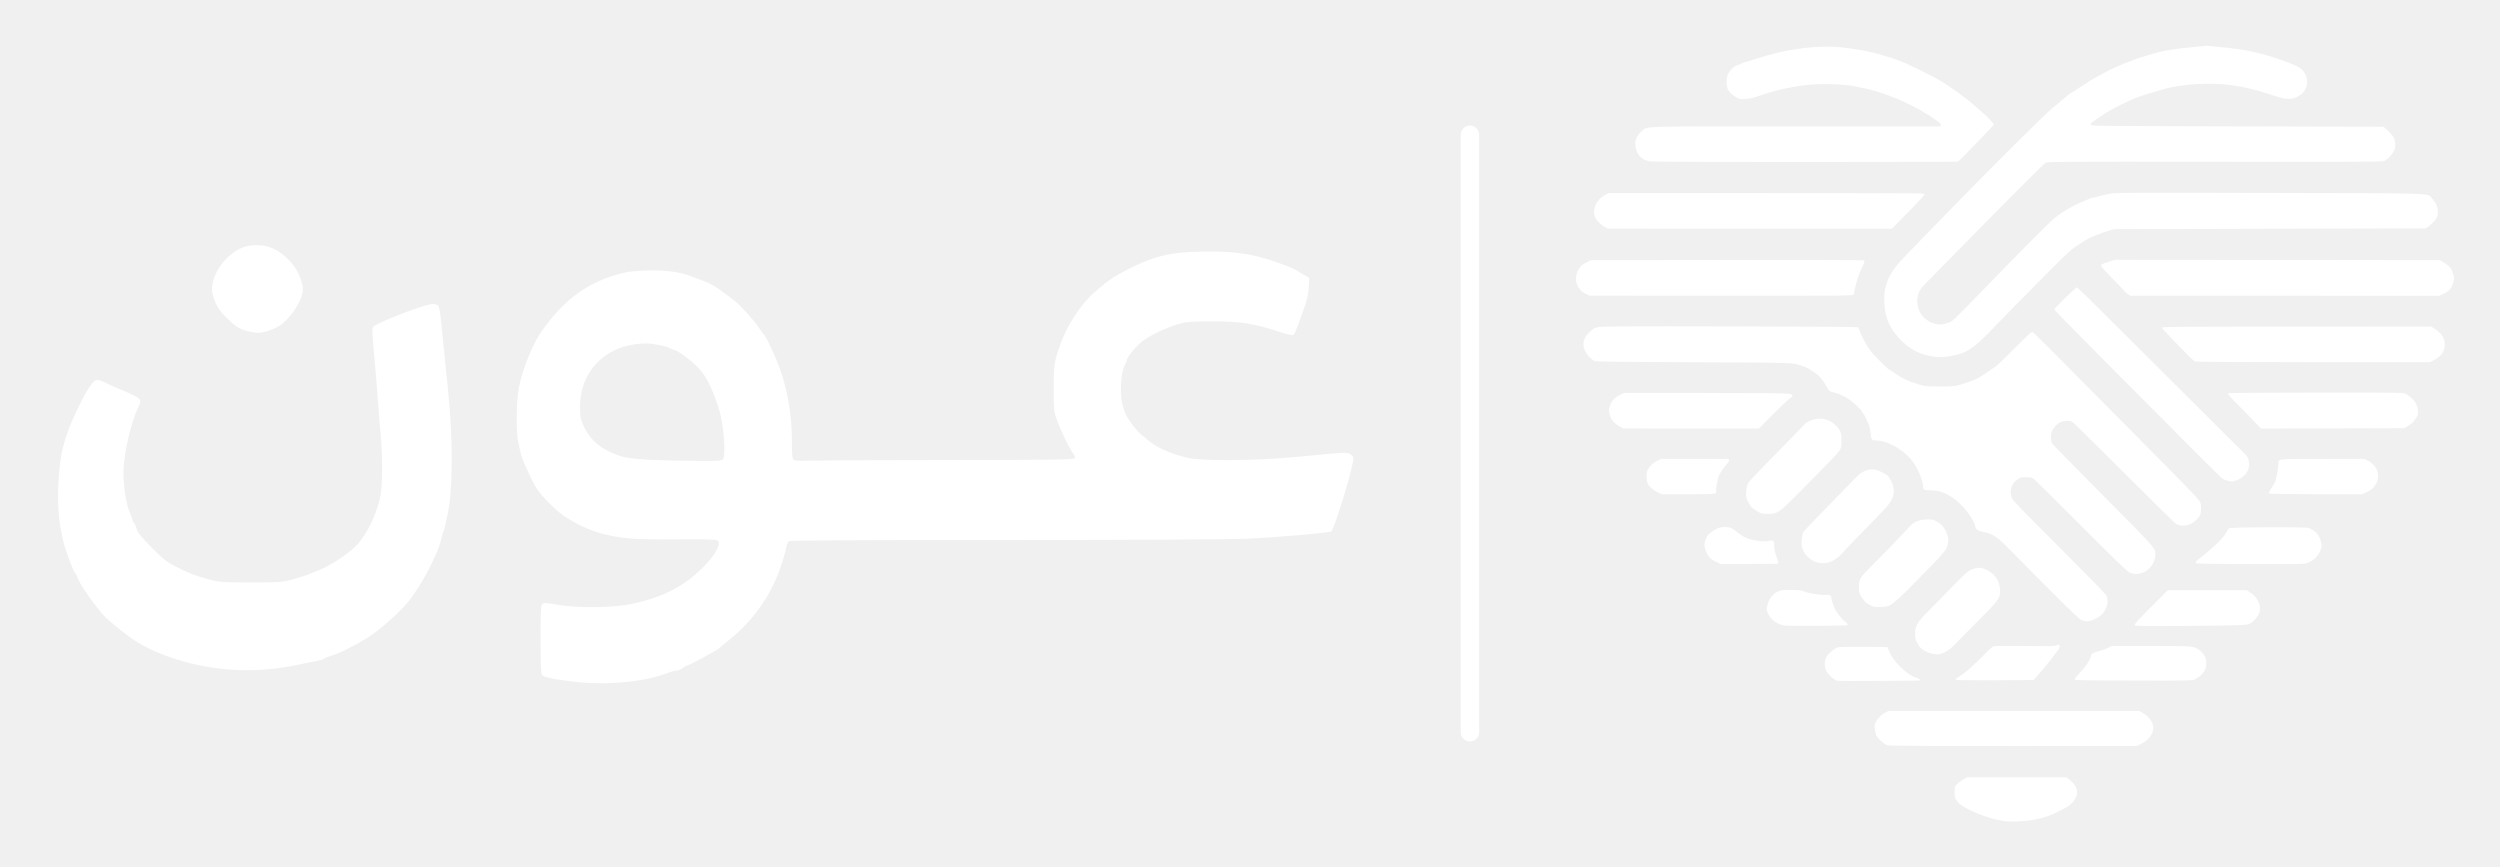
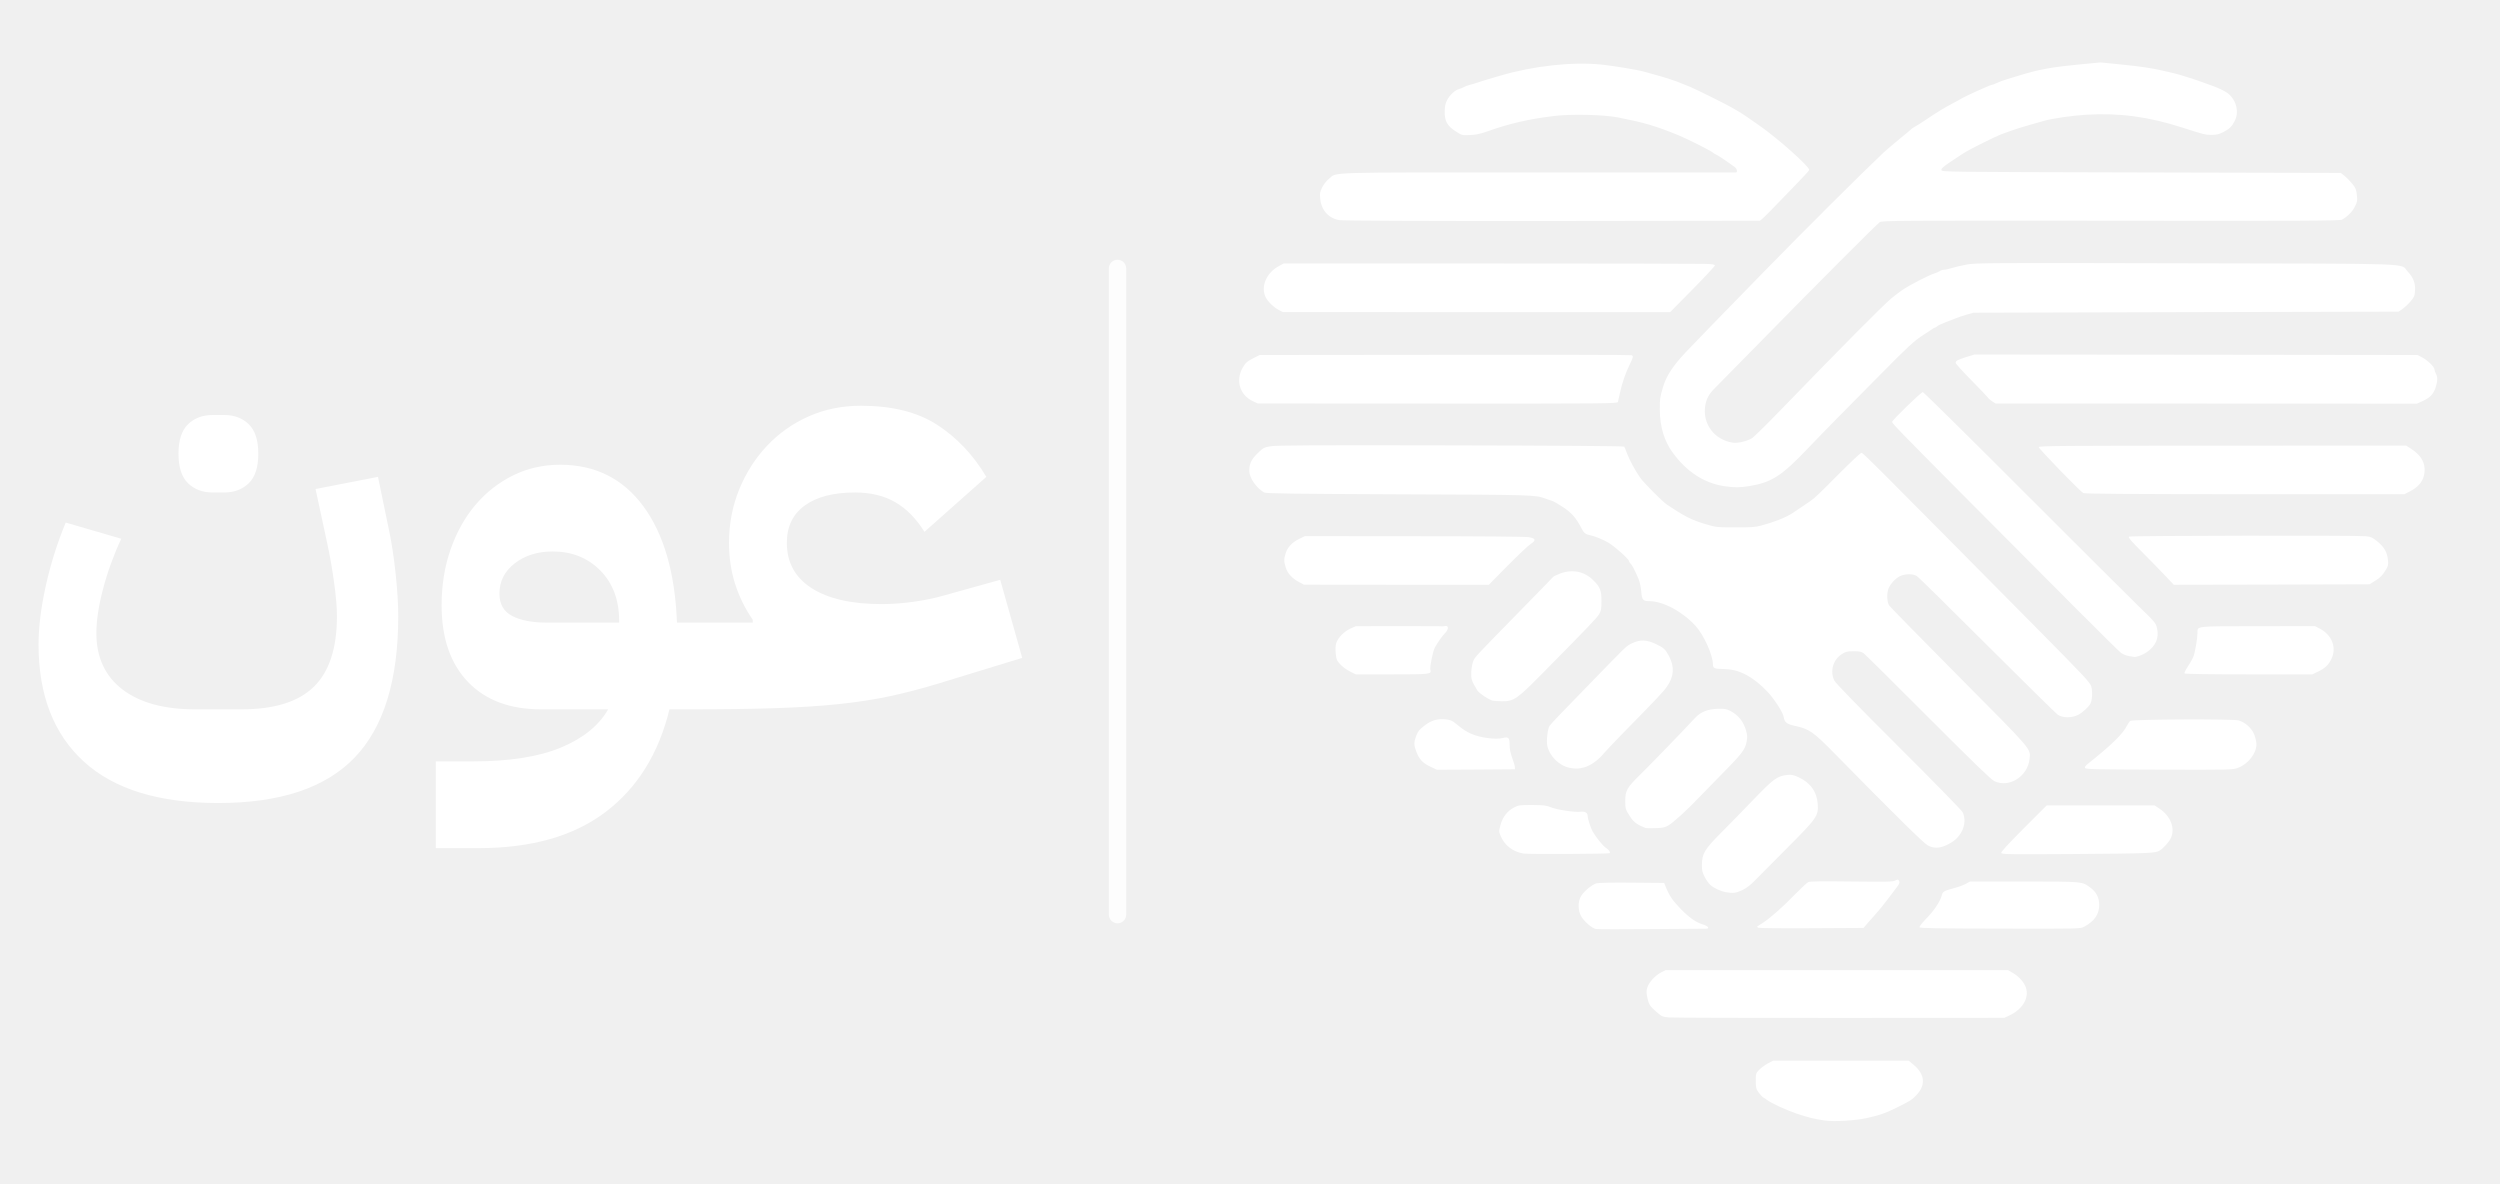
- <svg xmlns="http://www.w3.org/2000/svg" viewBox="0 0 3541 1228" width="3541" height="1228">
-   <g transform="translate(40.0,300.8) scale(1.7445)">
-     <path d="M442.5,381.0C427.2,379.2 419.5,377.6 417.2,375.8C416.3,375.0 416.0,368.0 416.0,347.0C416.0,323.2 416.2,319.1 417.5,318.0C418.8,316.9 421.0,317.0 429.8,318.6C446.5,321.5 475.6,321.1 491.0,317.7C516.2,312.1 532.5,303.6 548.0,288.1C558.4,277.7 563.2,268.3 559.3,266.2C558.2,265.6 547.0,265.3 530.0,265.5C514.9,265.7 496.9,265.4 490.0,264.9C468.4,263.2 451.8,257.7 435.0,246.5C428.1,241.9 415.3,228.8 412.0,223.0C407.2,214.3 400.9,200.4 400.1,196.7C399.6,194.4 398.6,189.8 397.8,186.5C396.0,178.1 396.3,151.4 398.4,141.9C402.1,125.2 409.5,107.0 416.9,96.5C433.9,72.3 451.8,58.5 476.0,51.1C484.7,48.4 488.7,47.8 499.5,47.3C515.3,46.6 528.3,48.1 537.6,51.6C550.3,56.4 551.5,56.9 555.0,58.7C558.3,60.4 562.6,63.5 572.8,71.2C578.0,75.2 589.4,87.7 593.5,94.0C595.1,96.5 596.9,99.0 597.5,99.5C599.1,100.9 606.7,117.0 609.9,125.9C616.3,143.4 620.0,164.8 620.0,184.3C620.0,196.2 620.3,200.0 621.4,200.9C622.3,201.6 625.8,201.9 631.6,201.6C636.5,201.4 687.4,201.1 744.8,201.1C837.6,201.0 849.1,200.8 849.7,199.5C850.0,198.6 849.6,197.2 848.7,196.2C846.2,193.4 838.6,177.9 835.5,169.4C832.7,161.8 832.6,160.8 832.6,143.0C832.6,124.0 832.9,121.8 837.7,108.0C843.3,91.8 854.7,74.4 865.9,64.7C877.9,54.5 880.5,52.7 891.2,47.1C910.8,36.8 924.6,32.9 945.0,32.1C975.7,30.8 993.7,33.1 1016.2,41.4C1026.4,45.1 1027.5,45.6 1035.3,50.4L1040.1,53.3L1039.7,60.9C1039.4,66.6 1038.2,71.5 1034.8,81.0C1028.7,97.9 1028.2,99.0 1026.7,99.6C1025.9,99.9 1020.6,98.6 1014.9,96.7C995.3,90.2 984.0,88.5 961.5,88.5C943.5,88.5 940.7,88.7 933.5,90.8C924.0,93.6 911.2,99.7 905.0,104.3C900.3,107.8 892.1,117.6 892.0,119.7C892.0,120.4 891.1,122.6 890.0,124.7C887.3,129.9 886.3,145.7 888.0,154.2C888.7,157.7 890.3,162.5 891.6,165.0C894.0,169.8 901.0,178.6 904.1,180.8C905.1,181.5 907.4,183.4 909.1,184.9C915.1,190.4 926.9,195.8 940.4,199.1C952.4,202.1 994.6,201.8 1030.0,198.5C1072.1,194.5 1070.7,194.6 1073.6,196.5C1076.0,198.0 1076.2,198.6 1075.6,202.3C1073.7,214.1 1060.1,257.7 1058.0,259.0C1055.9,260.3 1013.3,263.9 988.5,265.0C973.2,265.6 896.4,266.0 791.1,266.0C672.5,266.0 618.3,266.3 617.5,267.0C616.8,267.6 615.9,269.7 615.5,271.8C614.7,276.2 612.6,283.3 609.8,291.0C602.1,312.2 587.6,332.3 569.7,346.6C565.7,349.8 562.0,352.9 561.5,353.6C560.2,355.0 536.3,368.0 534.8,368.0C534.3,368.0 532.7,368.9 531.3,370.0C529.9,371.1 527.6,372.0 526.3,372.0C525.0,372.0 521.8,372.9 519.2,373.9C501.0,381.3 469.2,384.2 442.5,381.0Z M160.0,370.9C132.6,368.3 105.6,359.8 86.5,347.7C81.8,344.7 66.3,332.4 63.0,329.1C55.0,321.0 40.0,299.4 40.0,296.2C40.0,295.7 39.2,294.2 38.1,292.9C36.0,290.1 30.4,275.1 28.3,266.5C25.0,252.5 23.9,240.6 24.3,224.5C25.1,197.7 28.8,182.6 40.6,158.5C48.4,142.5 52.9,136.0 56.1,136.0C57.2,136.0 59.8,136.9 61.8,137.9C63.8,139.0 68.0,140.8 71.0,142.1C74.0,143.3 79.8,145.8 83.8,147.7C91.5,151.3 92.2,152.4 89.6,157.7C84.0,169.0 78.6,190.9 77.4,207.7C76.6,217.0 79.2,236.4 82.0,242.5C83.0,244.7 84.2,247.8 84.5,249.3C84.9,250.8 85.6,252.3 86.1,252.6C86.6,252.8 87.4,254.9 88.0,257.0C88.8,260.0 91.7,263.6 100.3,272.2C109.8,281.8 112.8,284.1 120.0,287.7C131.3,293.3 134.7,294.7 146.0,297.8C155.1,300.3 156.7,300.4 180.5,300.5C203.7,300.5 206.1,300.3 214.0,298.2C218.7,296.9 224.1,295.2 226.0,294.5C227.9,293.7 232.6,291.9 236.3,290.4C245.7,286.8 262.2,275.6 267.8,269.0C275.7,259.8 282.1,246.4 285.6,232.0C287.7,223.5 287.9,198.6 286.1,179.9C285.5,174.2 284.6,162.5 284.0,154.0C283.4,145.5 282.3,131.5 281.5,123.0C279.1,96.7 279.0,94.4 280.3,92.7C281.8,90.8 302.1,82.3 316.5,77.5C325.1,74.6 328.1,74.0 330.5,74.7C334.1,75.7 333.9,74.4 337.4,110.5C338.8,124.8 340.4,140.8 341.0,146.1C344.9,184.6 344.8,225.0 340.6,244.8C339.2,251.5 337.7,257.8 337.2,258.8C336.7,259.7 336.0,262.1 335.6,264.0C333.2,276.8 319.0,303.6 307.4,317.5C300.3,325.9 283.3,340.7 275.0,345.7C263.3,352.7 251.6,358.5 245.9,360.0C243.5,360.7 240.9,361.7 240.2,362.3C239.5,362.9 237.0,363.7 234.7,364.1C232.4,364.5 226.2,365.8 221.0,366.9C199.9,371.5 180.0,372.8 160.0,370.9Z M564.1,200.4C566.5,197.5 564.8,173.0 561.3,161.5C556.8,146.2 551.2,134.2 545.8,128.1C540.5,122.0 529.3,113.2 525.0,111.9C523.1,111.3 521.0,110.4 520.4,109.9C519.8,109.4 515.6,108.3 511.1,107.5C504.6,106.2 501.1,106.1 494.1,106.9C466.5,110.0 448.0,130.5 448.0,158.0C448.0,165.5 448.4,167.7 450.8,173.2C456.4,185.5 465.7,193.0 481.5,198.1C489.0,200.4 506.6,201.5 545.1,201.8C560.1,202.0 563.0,201.8 564.1,200.4Z M178.0,96.4C171.2,94.6 168.4,92.8 161.0,85.6C154.8,79.6 151.9,74.7 149.8,66.7C145.9,51.8 162.8,29.4 179.7,27.0C193.9,25.1 205.0,30.1 215.4,43.1C219.4,48.2 223.0,57.4 223.0,62.7C223.0,71.7 211.0,89.0 201.8,93.3C191.4,98.2 186.9,98.8 178.0,96.4Z" fill="#FFFFFF" fill-rule="evenodd" />
+ <svg xmlns="http://www.w3.org/2000/svg" viewBox="0 0 2595 1228" width="2595" height="1228">
+   <g transform="translate(19.0,736.3) scale(0.60026)">
+     <path d="M346 162Q192 162 113.5 90.5Q35 19 35 -112Q35 -157 47.5 -213.5Q60 -270 82 -323L178 -295Q158 -252 146.5 -208.0Q135 -164 135 -132Q135 -69 180.0 -34.5Q225 0 306 0H386Q471 0 511.0 -39.0Q551 -78 551 -161Q551 -184 546.0 -220.0Q541 -256 534 -288L514 -381L622 -402L641 -310Q648 -277 652.5 -234.5Q657 -192 657 -161Q657 5 581.5 83.5Q506 162 346 162ZM336 -375Q310 -375 293.5 -391.0Q277 -407 277 -442Q277 -477 293.5 -493.0Q310 -509 336 -509H356Q382 -509 398.5 -493.0Q415 -477 415 -442Q415 -407 398.5 -391.0Q382 -375 356 -375ZM722 90H786Q881 90 938.5 66.0Q996 42 1020 0H904Q823 0 777.5 -47.5Q732 -95 732 -180Q732 -232 747.5 -276.5Q763 -321 790.5 -353.5Q818 -386 855.5 -404.5Q893 -423 937 -423Q1028 -423 1081.0 -351.0Q1134 -279 1139 -150H1190V-30L1160 0H1126Q1098 115 1015.5 177.5Q933 240 796 240H722ZM832 -200Q832 -173 854.0 -161.5Q876 -150 914 -150H1039V-153Q1039 -207 1006.5 -240.0Q974 -273 924 -273Q885 -273 858.5 -252.5Q832 -232 832 -200ZM1160 -120 1190 -150H1270V-155Q1250 -184 1239.5 -217.0Q1229 -250 1229 -288Q1229 -337 1246.5 -380.0Q1264 -423 1294.5 -455.5Q1325 -488 1366.5 -506.5Q1408 -525 1457 -525Q1538 -525 1589.0 -492.0Q1640 -459 1674 -402L1567 -307Q1545 -342 1516.0 -358.5Q1487 -375 1447 -375Q1391 -375 1360.0 -352.5Q1329 -330 1329 -288Q1329 -237 1372.0 -209.5Q1415 -182 1493 -182Q1519 -182 1548.0 -186.0Q1577 -190 1601 -197L1698 -224L1736 -89L1589 -44Q1546 -31 1506.0 -22.5Q1466 -14 1418.0 -9.0Q1370 -4 1308.0 -2.0Q1246 0 1160 0Z" fill="#FFFFFF" />
  </g>
-   <rect x="2069.0" y="177.8" width="26" height="872.5" rx="13.0" fill="#FFFFFF" />
-   <g transform="translate(2205.0,40)">
+   <rect x="1151.0" y="269.6" width="18" height="688.8" rx="9.0" fill="#FFFFFF" opacity=".85" />
+   <g transform="translate(1259.0,40)">
    <path d="M635.0,1123.1C624.2,1121.5 617.3,1119.8 605.5,1115.8C594.9,1112.2 579.0,1104.8 575.1,1101.7C574.4,1101.1 572.9,1100.1 571.8,1099.5C570.7,1099.0 568.3,1096.5 566.6,1094.2C563.8,1090.2 563.5,1089.2 563.5,1082.0C563.5,1074.3 563.6,1074.0 567.0,1070.5C568.9,1068.5 572.9,1065.6 575.9,1063.9L581.4,1061.0L651.8,1061.0L722.2,1061.0L726.8,1064.8C739.4,1075.1 740.4,1086.7 729.3,1097.7C725.0,1102.0 723.4,1103.0 709.2,1110.0C698.3,1115.4 691.8,1117.7 678.5,1120.6C666.5,1123.2 644.8,1124.5 635.0,1123.1Z M473.4,1016.1C466.8,1015.5 466.0,1015.2 460.8,1010.7C453.7,1004.6 452.4,1002.7 450.9,995.2C449.8,990.2 449.9,988.4 451.0,984.8C452.9,979.3 459.1,972.5 465.2,969.4L469.9,967.0L647.6,967.0L825.3,967.0L830.5,970.0C836.4,973.4 842.1,979.7 843.8,984.9C847.6,995.8 840.5,1007.7 826.3,1014.3L821.5,1016.5L651.0,1016.6C557.2,1016.7 477.3,1016.4 473.4,1016.1Z M397.6,924.3C393.7,923.7 385.4,916.6 382.3,911.2C378.8,905.2 378.7,896.0 382.1,890.2C385.1,885.2 393.4,878.3 398.0,876.9C400.2,876.3 414.2,876.0 434.9,876.2L468.4,876.5L470.4,881.5C473.8,889.7 477.4,895.0 485.2,903.1C494.1,912.3 501.5,917.5 508.6,919.6C514.1,921.2 516.1,924.0 511.8,924.0C510.5,924.0 485.0,924.2 455.0,924.4C425.0,924.7 399.2,924.6 397.6,924.3Z M565.9,923.0C565.2,922.5 564.8,921.9 565.0,921.7C565.3,921.5 568.1,919.7 571.3,917.6C578.8,912.7 591.8,901.2 605.0,887.6C610.8,881.7 616.6,876.3 618.0,875.6C619.9,874.8 631.4,874.6 663.0,875.0C699.6,875.4 705.9,875.3 708.3,874.0C710.7,872.7 711.1,872.7 712.0,874.0C713.2,875.8 712.7,877.3 709.9,880.9C708.8,882.3 704.5,888.0 700.4,893.5C696.3,899.0 689.8,906.9 686.0,911.0C682.3,915.1 678.3,919.6 677.3,920.9L675.4,923.2L621.3,923.5C591.6,923.7 566.7,923.4 565.9,923.0Z M733.4,922.5C733.1,921.9 736.0,918.2 739.7,914.3C748.5,905.4 754.8,896.0 756.5,889.5C757.7,885.2 758.2,884.9 771.0,881.4C774.6,880.5 779.4,878.6 781.7,877.3L785.9,875.0L842.2,875.0C903.9,875.1 902.0,874.9 910.7,881.3C917.0,885.9 920.0,891.8 920.0,899.4C920.0,909.0 915.0,916.2 904.4,921.9C900.5,924.1 900.3,924.1 817.2,923.9C751.2,923.8 733.8,923.5 733.4,922.5Z M532.5,886.1C527.3,885.2 520.3,882.0 516.5,878.7C514.8,877.3 512.1,873.5 510.5,870.3C508.0,865.4 507.5,863.4 507.6,857.5C507.7,846.2 510.4,841.6 526.7,825.2C534.3,817.6 549.5,802.1 560.4,790.7C582.0,768.3 585.6,765.6 596.1,764.4C600.7,763.9 602.4,764.3 608.0,766.8C620.1,772.4 627.0,782.0 627.8,794.6C628.6,807.1 627.2,809.0 595.1,841.2C579.9,856.4 564.9,871.6 561.6,874.9C557.8,878.9 553.5,882.0 549.4,884.0C543.0,887.0 540.0,887.4 532.5,886.1Z M322.5,846.0C311.3,844.2 302.5,837.4 298.4,827.1C296.8,823.1 296.8,822.5 298.5,816.4C300.7,808.2 305.5,801.9 312.3,798.3C317.3,795.7 318.0,795.6 331.6,795.6C343.6,795.7 346.3,796.1 350.4,797.8C356.2,800.4 375.8,803.4 381.7,802.6C386.4,802.0 389.0,803.6 389.0,807.3C389.1,809.9 392.2,819.7 394.2,823.1C397.5,829.0 405.1,838.4 408.0,840.1C410.9,841.9 412.8,844.6 411.8,845.6C410.9,846.4 327.6,846.8 322.5,846.0Z M818.3,845.4C817.9,844.3 824.6,837.0 841.6,819.9L865.5,796.0L921.5,796.0L977.5,796.0L982.7,799.5C994.0,807.1 998.8,819.3 994.6,829.4C992.9,833.5 986.9,840.3 982.7,842.9C978.1,845.7 972.1,845.9 891.2,846.5C825.8,846.9 818.9,846.8 818.3,845.4Z M742.0,837.5C737.8,835.3 706.1,804.1 645.4,742.2C623.2,719.6 618.9,716.6 604.3,713.5C595.5,711.6 593.3,709.8 592.4,703.9C591.6,699.4 582.7,685.5 575.9,678.3C568.4,670.3 560.9,664.4 553.5,660.5C545.0,656.1 539.0,654.6 528.6,654.4C520.4,654.3 519.0,653.6 519.0,649.3C518.9,639.9 509.6,619.2 501.2,609.9C487.6,594.9 467.3,584.0 453.0,584.0C446.4,584.0 445.3,582.8 444.6,573.9C444.3,569.8 443.1,564.2 442.0,561.4C437.9,551.8 435.1,546.3 433.5,545.0C432.7,544.3 432.0,543.2 432.0,542.6C432.0,540.5 417.7,527.6 410.5,523.3C405.4,520.3 397.1,516.8 392.5,515.8C386.5,514.6 385.2,513.6 382.0,507.3C376.9,497.6 372.3,492.3 363.6,486.5C358.9,483.4 353.9,480.5 352.3,480.0C350.8,479.5 347.5,478.4 345.0,477.5C334.5,473.7 334.1,473.6 193.5,473.1C81.2,472.6 55.1,472.3 53.2,471.2C45.2,466.6 38.0,456.3 37.8,449.2C37.6,441.6 39.8,436.9 46.4,430.5C52.3,424.7 53.0,424.4 60.1,423.2C65.9,422.2 105.8,422.0 246.8,422.3C355.1,422.5 426.4,423.0 426.9,423.6C427.3,424.1 428.7,427.4 430.0,431.0C432.3,437.3 438.5,448.7 443.6,456.0C447.3,461.2 466.7,480.8 471.3,483.8C489.3,495.9 497.2,499.9 511.5,504.1C522.2,507.3 523.0,507.4 542.0,507.4C557.8,507.5 562.8,507.2 568.5,505.7C582.1,502.1 594.0,497.5 601.5,492.7C603.4,491.5 616.1,482.9 620.3,480.0C624.7,477.0 629.8,472.1 650.5,451.2C662.1,439.6 672.3,430.0 673.2,430.0C674.8,430.0 686.3,441.5 853.0,609.9C906.0,663.5 910.6,668.4 911.8,672.8C913.2,677.9 912.7,686.8 910.9,690.3C908.9,694.0 902.6,699.7 898.0,702.1C891.4,705.4 881.8,705.3 877.0,701.9C875.1,700.6 842.0,668.0 803.5,629.6C765.0,591.1 732.2,558.8 730.5,557.8C726.6,555.5 718.7,555.5 713.5,557.9C708.9,559.9 703.4,565.8 701.4,570.6C699.3,575.5 699.6,584.9 701.9,588.4C702.9,590.0 735.5,623.1 774.1,662.1C851.3,739.8 848.8,736.9 847.7,747.6C845.9,765.9 826.5,778.2 811.1,770.8C807.7,769.2 790.0,752.0 742.6,704.6C707.4,669.3 677.3,639.5 675.6,638.2C673.1,636.4 671.3,636.0 665.0,636.0C658.3,636.0 656.8,636.4 652.9,638.9C643.7,644.7 640.3,656.8 645.0,666.4C646.3,669.1 668.7,692.1 711.6,734.9C747.1,770.3 777.0,800.9 778.1,802.9C781.2,808.6 780.7,817.0 777.0,823.6C773.3,830.0 769.4,833.4 761.5,837.2C754.0,840.7 748.2,840.8 742.0,837.5Z M449.0,819.4C441.4,816.6 436.8,813.4 433.7,808.6C428.3,800.5 428.0,799.6 428.0,791.4C428.0,780.6 429.8,777.5 443.8,763.8C454.4,753.4 488.6,718.1 500.2,705.5C506.3,698.9 513.5,696.0 524.5,695.7C531.2,695.6 533.2,695.9 537.0,697.9C545.3,702.2 550.7,708.8 553.4,718.3C554.8,723.2 554.9,725.1 554.0,729.8C552.2,738.7 549.6,742.0 523.5,768.4C516.4,775.6 507.1,785.1 503.0,789.4C492.0,801.0 477.6,814.0 472.8,816.8C469.2,818.9 466.9,819.4 459.5,819.6C454.6,819.8 449.8,819.7 449.0,819.4Z M225.5,755.7C217.6,751.9 214.2,748.2 211.0,739.9C208.5,733.1 208.5,730.5 211.1,723.6C212.8,719.2 214.4,717.2 219.2,713.5C226.4,707.8 232.9,705.8 241.5,706.7C246.6,707.2 248.3,707.9 252.5,711.4C259.7,717.3 262.9,719.4 268.4,721.8C277.1,725.7 293.5,727.9 300.6,726.1C306.9,724.5 308.0,725.6 308.0,733.4C308.0,737.5 308.9,741.8 310.6,746.5C312.1,750.4 313.3,754.6 313.4,756.0L313.5,758.5L273.0,758.8L232.5,759.0L225.5,755.7Z M905.2,757.1C904.8,756.1 906.0,754.5 908.5,752.6C933.0,733.1 944.4,722.0 949.0,712.9C950.0,711.0 951.4,708.9 952.2,708.3C954.3,706.6 1059.2,706.1 1064.7,707.8C1071.8,709.9 1078.5,716.0 1081.0,722.7C1082.2,725.9 1083.2,730.3 1083.2,732.5C1083.1,742.2 1074.6,753.0 1064.1,757.0C1058.3,759.1 1057.9,759.1 982.1,758.9C914.8,758.7 905.7,758.5 905.2,757.1Z M370.3,757.0C359.4,754.8 349.6,745.1 347.1,734.2C346.0,729.2 347.4,716.6 349.4,713.5C350.1,712.4 354.7,707.4 359.6,702.3C364.5,697.3 380.4,680.9 395.0,665.8C430.5,629.3 428.8,630.8 435.1,627.7C443.4,623.7 450.3,623.9 460.0,628.6C468.1,632.4 469.7,634.0 473.5,641.2C479.3,652.2 478.6,662.2 471.4,672.5C467.5,678.1 462.5,683.5 424.5,722.2C416.2,730.7 407.7,739.7 405.5,742.3C399.7,749.2 392.3,754.5 385.8,756.4C379.7,758.1 376.8,758.2 370.3,757.0Z M290.5,687.3C286.3,686.3 276.4,679.7 274.5,676.7C268.3,666.5 267.8,664.8 268.2,657.0C268.5,652.8 269.4,647.9 270.4,645.8C272.5,641.4 272.2,641.8 316.9,596.1C336.5,576.1 352.8,559.4 353.1,558.9C353.4,558.4 356.5,556.9 360.0,555.5C372.6,550.6 385.1,552.9 394.3,561.8C401.9,569.1 403.4,572.8 403.3,584.0C403.3,592.2 403.0,594.0 400.9,597.5C398.5,601.5 389.8,610.6 343.5,657.5C315.4,686.0 312.4,688.1 299.8,687.9C295.8,687.8 291.6,687.6 290.5,687.3Z M142.3,657.0C138.9,655.3 134.4,652.0 132.2,649.6C128.6,645.7 128.1,644.5 127.5,638.5C127.0,634.1 127.2,630.4 128.0,627.6C129.6,622.2 136.2,615.4 142.9,612.4L148.3,610.0L189.9,609.9C212.8,609.9 232.3,609.9 233.2,610.0C237.1,610.2 239.6,610.2 241.5,609.8C244.9,609.3 244.6,613.5 241.1,617.0C237.9,620.3 233.1,627.1 230.3,632.3C228.3,636.2 225.0,652.3 225.7,655.0C227.0,659.9 226.4,660.0 186.0,660.0L148.3,660.0L142.3,657.0Z M1008.5,659.0C1008.2,658.5 1009.6,655.4 1011.7,652.3C1013.8,649.1 1016.4,644.7 1017.4,642.5C1019.3,638.4 1021.9,623.4 1022.0,616.9C1022.0,609.7 1018.7,610.0 1084.8,610.0L1143.9,609.9L1148.7,612.4C1161.8,619.1 1166.9,632.7 1160.7,644.6C1157.6,650.7 1154.0,653.9 1146.6,657.4L1141.1,660.0L1075.1,660.0C1034.2,660.0 1008.9,659.6 1008.5,659.0Z M950.7,641.0C948.0,640.5 944.4,639.0 942.5,637.6C939.0,634.9 880.5,576.4 780.2,475.4C712.4,407.1 705.0,399.5 705.0,397.9C705.0,396.2 735.1,367.0 736.9,367.0C737.6,367.0 783.6,412.3 839.0,467.8C894.4,523.2 948.5,577.1 959.2,587.6C978.4,606.2 978.8,606.7 980.0,612.2C982.3,622.2 978.6,630.7 969.3,637.0C965.4,639.7 958.9,642.1 956.5,641.9C956.0,641.8 953.3,641.4 950.7,641.0Z M90.0,564.5C82.4,560.6 77.4,555.2 75.6,549.1C73.6,542.4 73.6,540.7 75.5,534.3C77.4,528.1 82.4,522.7 89.9,519.2L95.5,516.5L209.0,516.6C275.4,516.6 324.8,517.0 328.0,517.6C335.1,518.8 335.7,520.9 329.9,524.6C327.6,526.0 316.8,536.2 306.0,547.1L286.4,567.0L190.4,567.0L94.5,566.9L90.0,564.5Z M988.7,557.8C983.9,552.7 973.1,541.6 964.7,533.2C952.7,521.2 949.8,517.8 951.0,517.0C952.7,516.0 1186.4,515.6 1196.5,516.6C1202.2,517.2 1203.5,517.8 1208.8,522.1C1215.7,527.7 1218.9,533.2 1219.7,541.2C1220.2,546.1 1219.9,547.4 1217.7,551.2C1213.8,557.5 1211.9,559.5 1205.9,563.2L1200.5,566.5L1099.0,566.8L997.4,567.0L988.7,557.8Z M903.5,471.8C899.8,469.8 857.0,425.5 857.2,424.1C857.5,422.8 882.4,422.6 1048.0,422.6L1238.5,422.5L1243.8,425.9C1255.1,433.1 1259.6,442.4 1257.1,453.4C1255.6,460.3 1250.7,465.8 1242.6,470.0L1236.8,473.0L1071.1,473.0C952.0,472.9 904.9,472.6 903.5,471.8Z M530.5,464.6C509.7,461.3 491.9,449.8 477.4,430.0C468.5,418.0 464.0,402.9 463.9,385.6C463.8,373.9 464.0,372.7 467.3,361.5C470.6,350.3 477.4,339.9 490.9,325.5C497.4,318.6 525.1,290.0 572.0,242.0C612.7,200.3 674.2,139.0 696.1,118.4C699.1,115.6 706.7,109.2 713.0,104.0C719.3,98.9 724.7,94.4 725.0,94.0C725.3,93.6 726.9,92.5 728.5,91.6C731.4,90.0 733.1,88.9 739.6,84.6C751.6,76.5 759.8,71.5 767.5,67.5C772.5,64.9 777.0,62.4 777.5,62.0C779.8,60.4 807.2,48.0 808.6,48.0C809.4,48.0 811.8,47.1 813.8,46.1C815.8,45.1 820.9,43.2 825.0,42.0C829.1,40.7 835.2,38.9 838.5,37.9C857.2,32.1 872.4,29.4 899.4,26.9L921.3,24.8L942.4,26.9C964.2,29.1 975.7,30.9 987.0,33.6C990.6,34.5 995.3,35.6 997.5,36.0C1001.2,36.8 1019.3,42.4 1026.5,45.1C1028.2,45.7 1033.6,47.7 1038.6,49.5C1043.6,51.3 1049.9,54.3 1052.6,56.2C1061.9,62.7 1065.6,75.7 1060.8,85.2C1057.7,91.4 1055.2,93.8 1048.8,97.1C1044.2,99.4 1041.7,100.0 1036.5,100.0C1030.1,100.0 1028.5,99.6 1006.2,92.4C971.5,81.2 940.6,77.0 906.5,79.1C892.3,79.9 871.6,82.9 862.5,85.5C838.0,92.4 834.7,93.4 818.0,99.5C812.7,101.5 785.5,115.0 781.4,117.7C779.8,118.7 777.8,120.0 776.9,120.5C776.0,121.1 770.9,124.4 765.6,128.0C758.1,133.0 756.0,134.9 756.2,136.5C756.5,138.5 757.0,138.5 963.7,139.0L1170.8,139.5L1174.7,142.6C1176.8,144.3 1180.4,148.0 1182.6,150.7C1186.2,155.1 1186.8,156.6 1187.4,162.4C1188.1,168.4 1187.9,169.5 1185.3,174.6C1182.6,179.9 1177.5,185.0 1172.0,188.0C1169.9,189.2 1130.4,189.4 932.2,189.1C709.6,188.9 694.7,189.0 692.2,190.6C689.3,192.4 626.4,255.5 563.7,319.5C542.7,340.9 523.7,360.2 521.4,362.5C515.0,368.8 512.2,373.8 511.0,381.2C508.1,400.0 520.5,416.6 539.7,419.5C544.8,420.3 554.5,418.0 559.8,414.7C561.8,413.3 575.2,400.2 589.5,385.4C653.9,318.9 694.2,278.3 704.2,269.7C707.2,267.2 712.6,263.1 716.1,260.7C723.6,255.7 742.7,245.8 748.5,244.0C750.7,243.3 753.4,242.1 754.5,241.4C755.6,240.6 757.6,240.0 758.9,240.0C760.3,240.0 764.1,239.1 767.4,238.1C770.8,237.1 777.8,235.4 783.0,234.5C791.8,232.9 808.1,232.8 1009.0,233.3C1253.3,233.8 1232.1,233.0 1240.0,241.6C1246.1,248.2 1248.3,253.9 1247.8,261.5C1247.5,267.1 1247.0,268.2 1243.3,272.7C1241.0,275.4 1237.2,279.0 1234.9,280.6L1230.7,283.5L1010.1,284.0L789.5,284.6L782.0,286.7C777.9,287.9 772.9,289.6 771.0,290.4C769.1,291.2 764.4,293.1 760.5,294.5C756.6,296.0 752.8,297.8 751.9,298.6C751.1,299.4 750.0,300.0 749.6,300.0C749.2,300.0 747.7,300.8 746.2,301.9C744.7,302.9 740.9,305.4 737.7,307.5C728.1,313.6 721.8,319.4 692.5,349.1C677.1,364.6 657.1,384.8 648.1,394.0C639.1,403.1 625.4,417.2 617.6,425.4C590.4,454.0 580.1,460.7 557.0,464.5C546.9,466.2 541.3,466.2 530.5,464.6Z M41.4,376.4C27.9,370.0 23.3,354.9 30.9,341.7C34.0,336.3 35.3,335.2 43.5,331.0L48.5,328.5L240.8,328.3C346.5,328.2 433.7,328.3 434.5,328.7C436.6,329.5 436.4,330.7 432.6,338.5C428.2,347.4 424.8,357.3 422.6,367.5C421.6,371.9 420.6,376.3 420.4,377.2C419.9,378.9 410.2,379.0 233.2,378.9L46.5,378.8L41.4,376.4Z M808.8,376.5C806.8,375.1 804.7,373.4 804.3,372.5C803.8,371.7 796.1,363.7 787.2,354.6C778.3,345.6 771.0,337.6 771.0,336.7C771.0,334.5 772.7,333.6 782.0,330.6L790.5,328.0L1020.5,328.2L1250.5,328.5L1255.0,330.9C1260.8,333.9 1268.0,340.8 1268.0,343.5C1268.1,344.6 1268.7,346.6 1269.5,348.0C1271.5,351.5 1271.3,355.6 1269.0,362.7C1266.7,369.5 1262.9,373.2 1254.6,376.8L1249.7,379.0L1031.1,378.9L812.5,378.9L808.8,376.5Z M68.5,281.8C63.3,279.1 57.3,273.4 54.9,268.8C49.2,257.7 55.5,242.9 69.0,235.9L73.5,233.5L286.5,233.5C403.7,233.5 504.3,233.7 510.2,233.9C518.5,234.1 521.0,234.5 521.0,235.6C521.0,236.3 510.6,247.5 497.8,260.5L474.6,284.0L273.6,284.0L72.5,283.9L68.5,281.8Z M131.3,188.5C120.1,186.6 112.6,178.3 111.4,166.5C110.8,160.8 111.0,159.5 113.4,154.6C114.9,151.4 117.9,147.7 120.5,145.6C129.2,138.4 111.5,139.0 337.4,139.0C449.7,139.0 542.1,139.0 542.8,139.0C544.8,139.0 544.1,135.2 541.8,133.5C540.5,132.6 537.5,130.5 535.1,128.7C529.8,124.9 524.1,121.2 522.0,120.3C521.2,120.0 519.8,119.1 519.0,118.4C516.4,116.2 492.5,104.2 483.3,100.4C458.8,90.5 448.4,87.4 420.5,81.9C405.5,79.0 372.0,78.2 354.0,80.4C327.8,83.6 308.2,88.1 284.5,96.5C276.8,99.2 272.6,100.0 266.5,100.2C258.5,100.5 258.4,100.5 251.8,96.2C243.1,90.5 240.4,85.6 240.6,75.5C240.7,70.2 241.3,67.4 243.1,63.9C245.9,58.5 251.4,53.4 255.6,52.4C257.2,52.0 259.4,51.1 260.5,50.4C261.6,49.7 264.3,48.7 266.5,48.1C268.7,47.6 272.5,46.5 275.0,45.6C279.1,44.2 282.7,43.1 298.0,38.6C332.8,28.4 372.5,24.0 403.1,27.0C415.6,28.3 441.7,32.6 448.0,34.5C450.5,35.2 456.1,36.8 460.5,38.0C469.4,40.4 481.5,44.4 486.3,46.5C488.1,47.2 492.0,48.8 495.0,50.0C500.9,52.4 531.9,67.8 538.5,71.6C540.7,72.9 543.8,74.7 545.4,75.6C547.0,76.5 551.1,79.1 554.4,81.4C557.8,83.8 563.5,87.7 567.2,90.3C586.0,103.3 619.0,132.7 619.0,136.4C619.0,137.0 611.9,144.7 603.2,153.6C594.6,162.5 583.3,174.1 578.2,179.4C573.1,184.7 568.3,189.1 567.7,189.1C567.0,189.2 469.9,189.3 351.8,189.4C212.8,189.5 135.1,189.1 131.3,188.5Z" fill="#FFFFFF" fill-rule="evenodd" />
  </g>
</svg>
